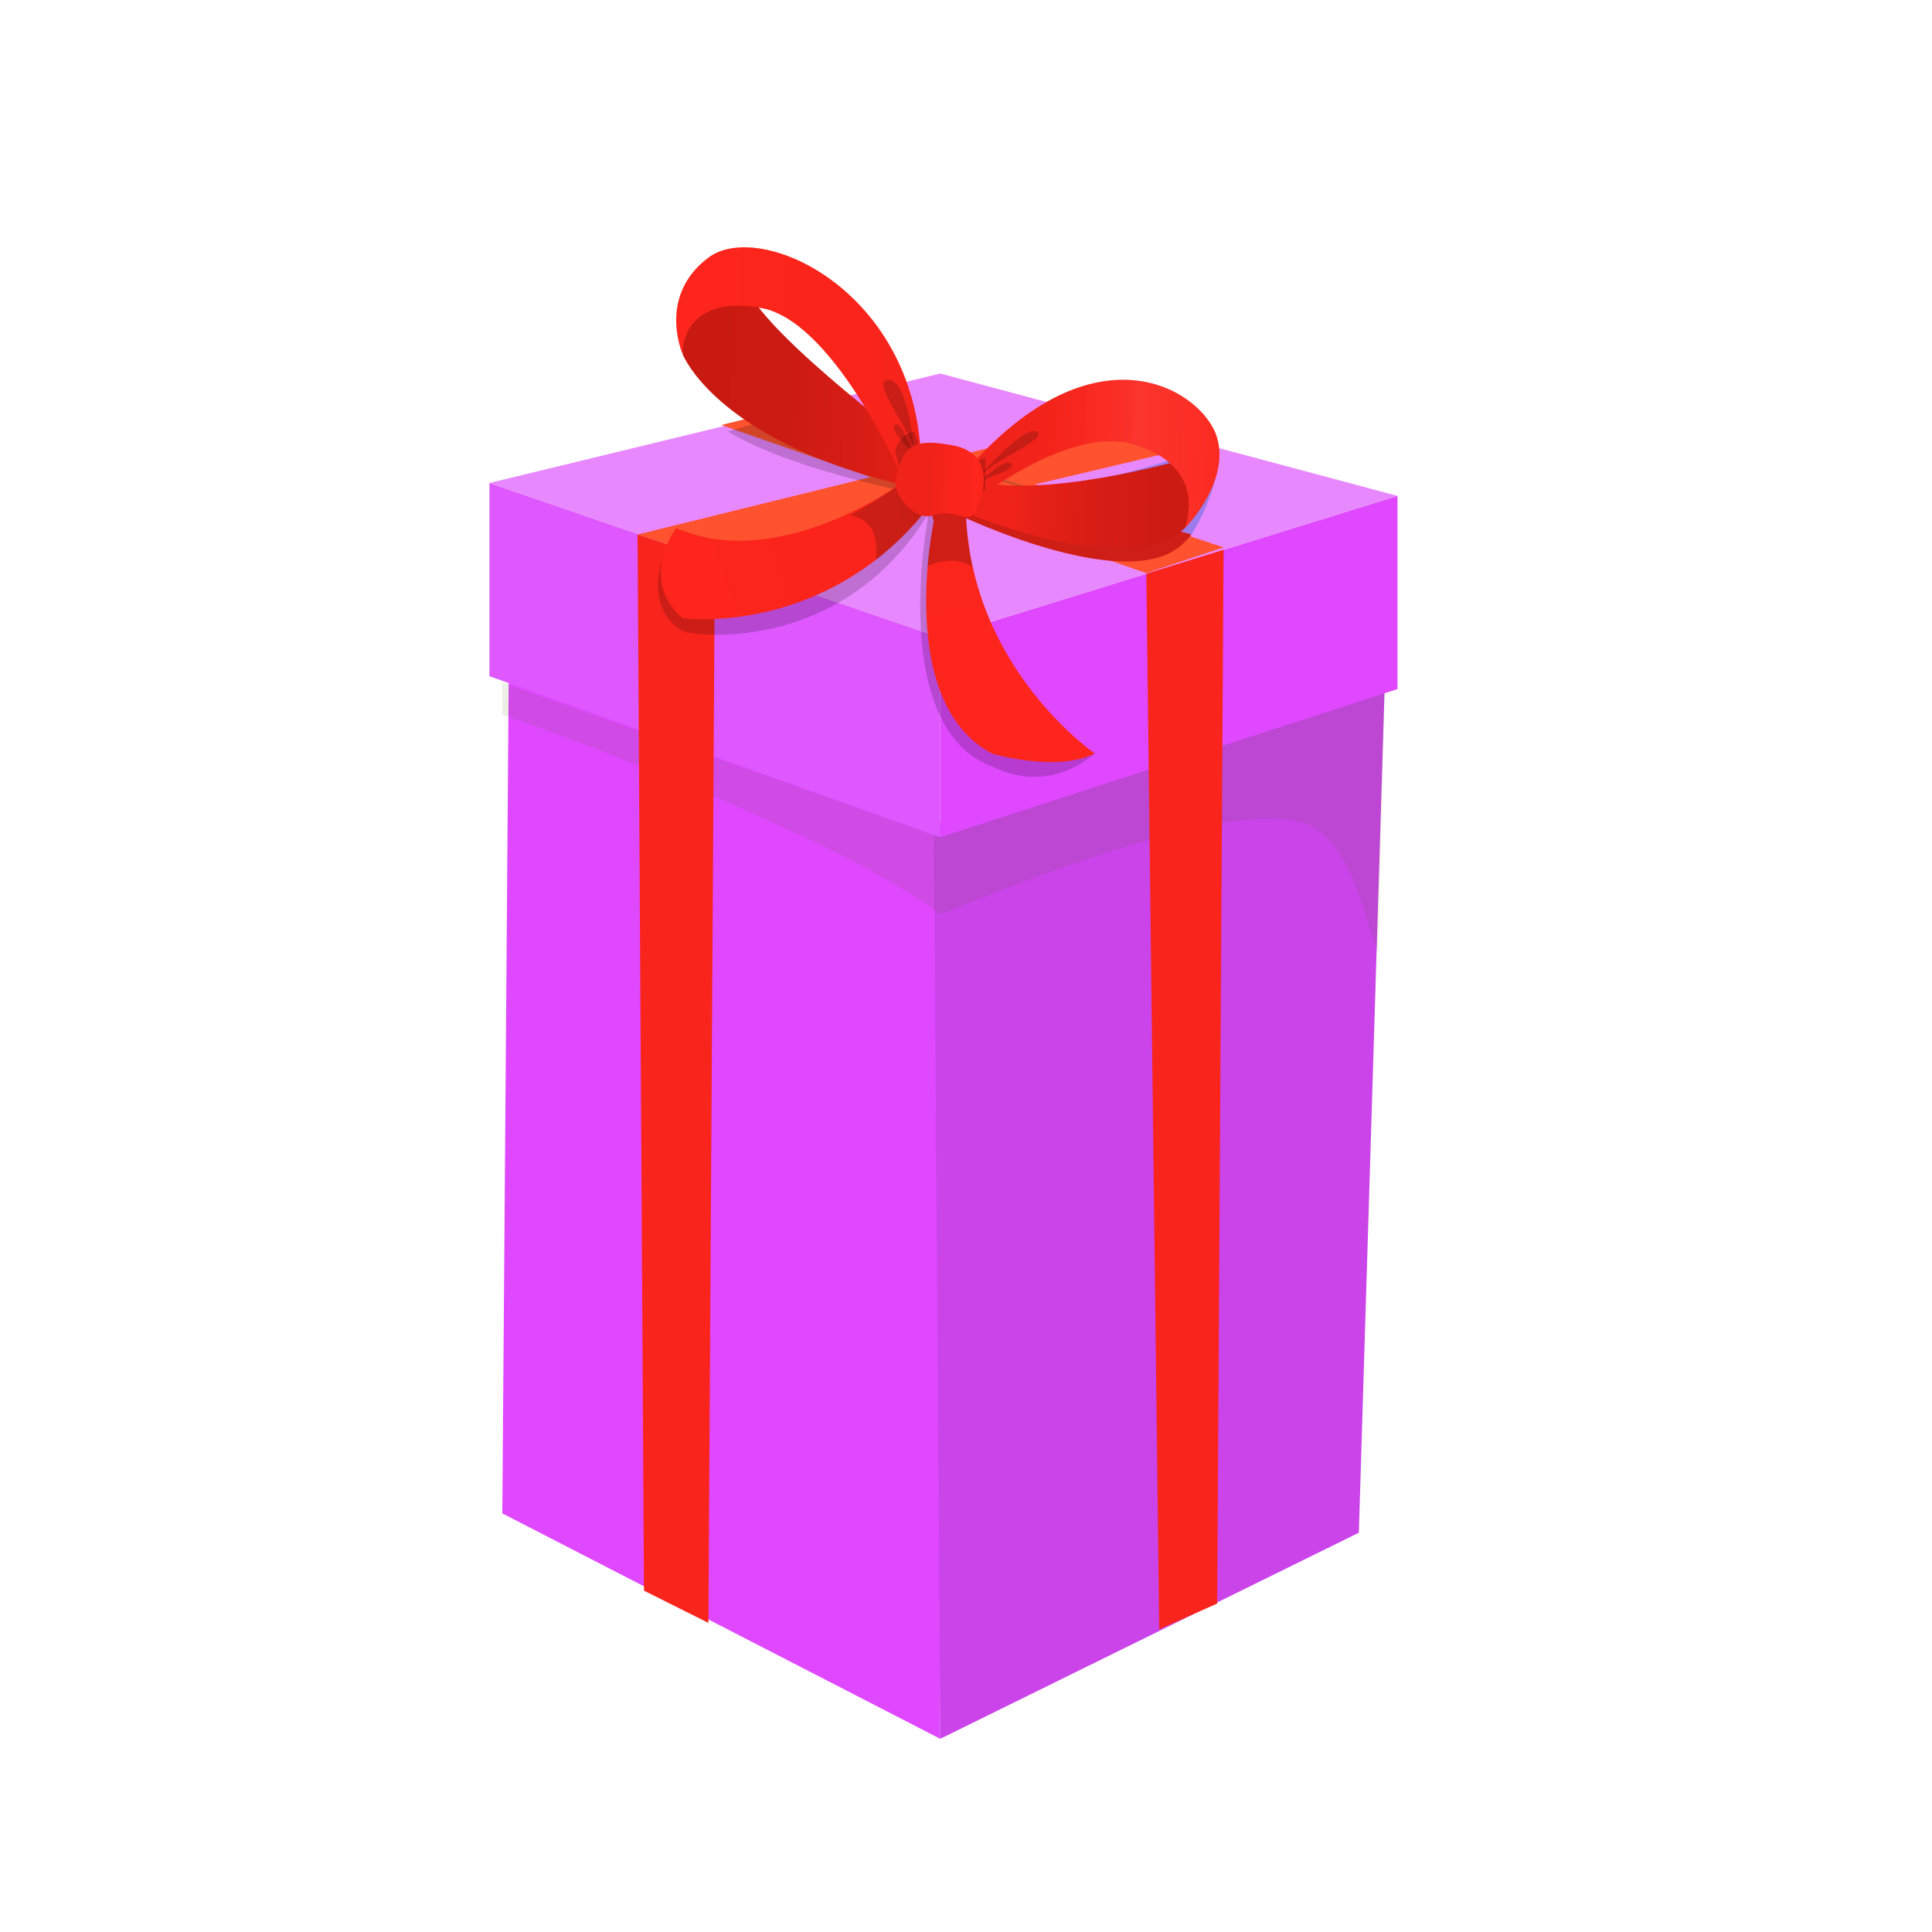
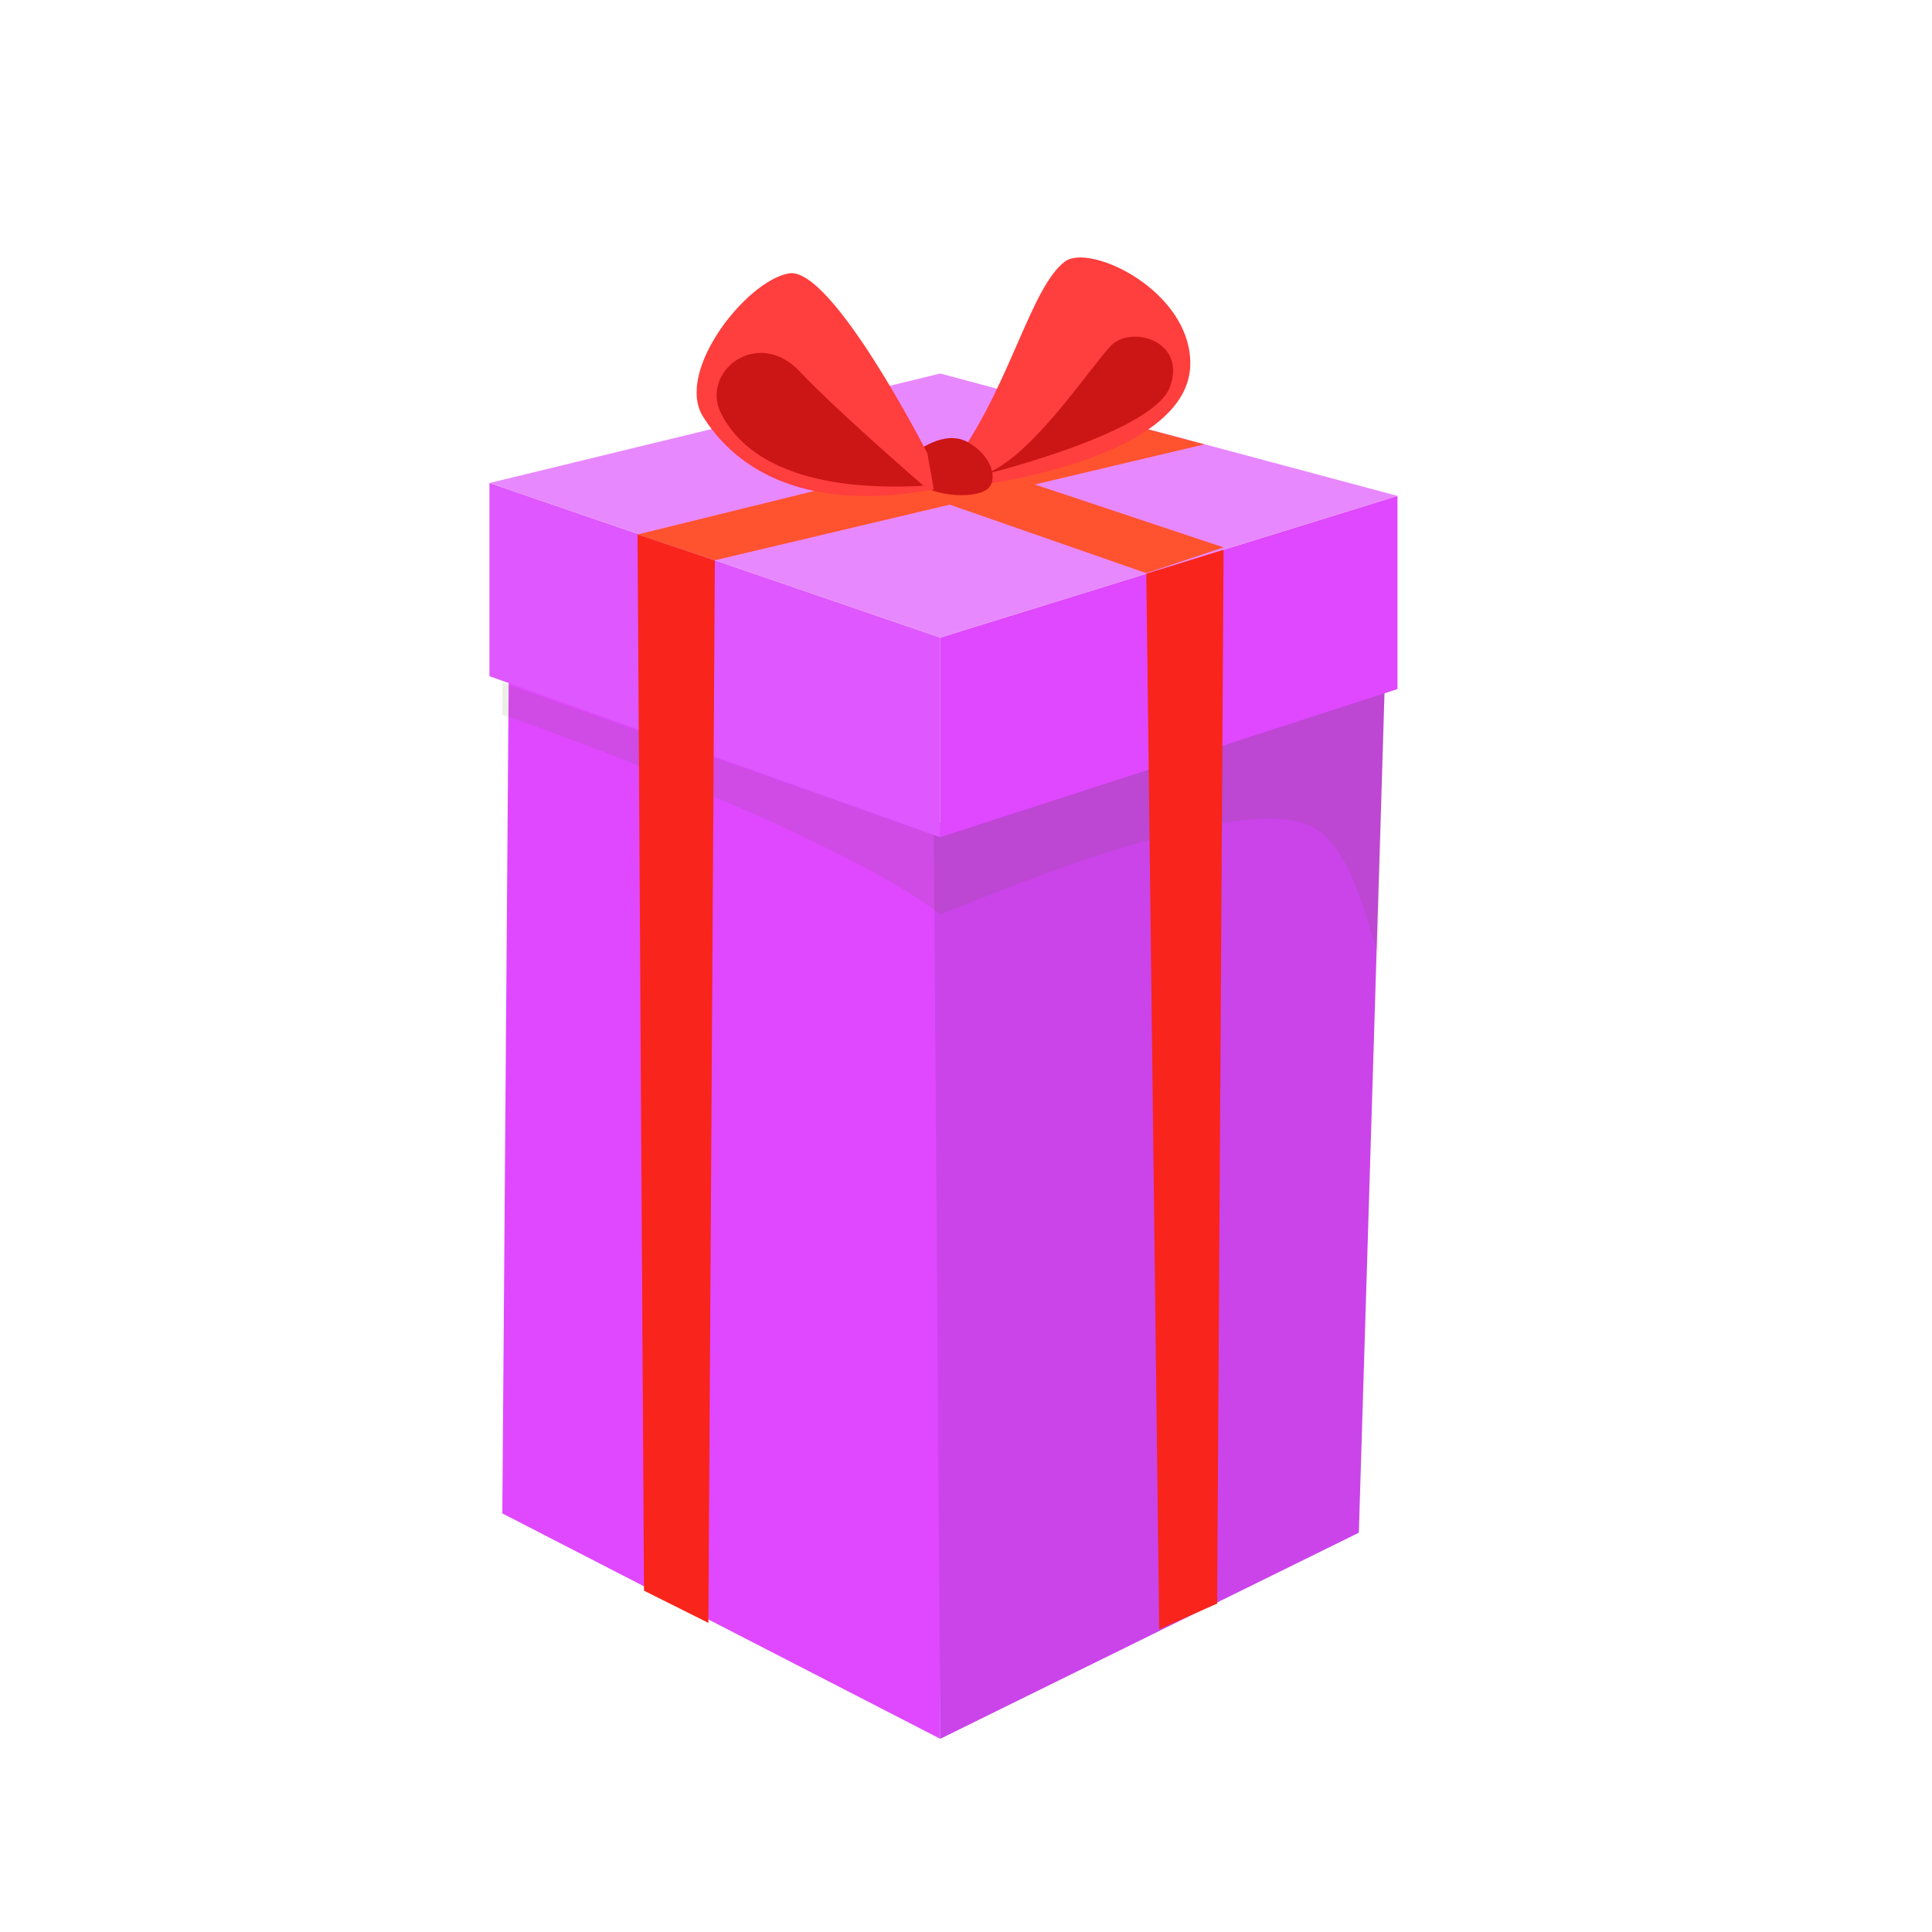
- <svg xmlns="http://www.w3.org/2000/svg" xmlns:xlink="http://www.w3.org/1999/xlink" viewBox="0 0 300 300">
-   <defs>
-     <linearGradient id="linear-gradient" x1="-79.8" x2="-42.5" y1="109.3" y2="109.3" gradientTransform="rotate(2 1490 5567)" gradientUnits="userSpaceOnUse">
-       <stop offset="0" stop-color="#c91a12" />
-       <stop offset=".3" stop-color="#cc1b13" />
-       <stop offset=".6" stop-color="#d71d15" />
-       <stop offset=".9" stop-color="#e82118" />
-       <stop offset="1" stop-color="#f0231a" />
-     </linearGradient>
-     <linearGradient id="linear-gradient-2" x1="-139.6" x2="-47.9" y1="81.8" y2="81.8" gradientTransform="translate(245)" gradientUnits="userSpaceOnUse">
-       <stop offset="0" stop-color="#f0231a" />
-       <stop offset=".4" stop-color="#fa241b" />
-       <stop offset="1" stop-color="#fd251c" />
-     </linearGradient>
-     <linearGradient id="linear-gradient-3" x1="-34.2" x2=".7" y1="125.2" y2="125.2" gradientTransform="rotate(2 1490 5567)" gradientUnits="userSpaceOnUse">
-       <stop offset="0" stop-color="#f0231a" />
-       <stop offset=".1" stop-color="#e82118" />
-       <stop offset=".4" stop-color="#d71d15" />
-       <stop offset=".7" stop-color="#cc1b13" />
-       <stop offset="1" stop-color="#c91a12" />
-     </linearGradient>
-     <linearGradient id="linear-gradient-4" x1="-80.8" x2="-42.5" y1="105.5" y2="105.5" gradientTransform="rotate(2 1490 5567)" gradientUnits="userSpaceOnUse">
-       <stop offset="0" stop-color="#fd251c" />
-       <stop offset=".6" stop-color="#fa241b" />
-       <stop offset="1" stop-color="#f0231a" />
-     </linearGradient>
-     <linearGradient xlink:href="#linear-gradient-2" id="linear-gradient-5" x1="-163.7" x2="-157.4" y1="18.9" y2="57.7" gradientTransform="rotate(-2 1419 -7315)" />
-     <linearGradient xlink:href="#linear-gradient-2" id="linear-gradient-6" x1="-34" x2="3.9" y1="117.9" y2="117.9" gradientTransform="rotate(2 1490 5567)" />
-     <linearGradient id="linear-gradient-7" x1="-34" x2="3.9" y1="117.9" y2="117.9" gradientTransform="rotate(2 1490 5567)" gradientUnits="userSpaceOnUse">
-       <stop offset="0" />
-       <stop offset=".1" stop-color="#030202" />
-       <stop offset=".2" stop-color="#0d0909" />
-       <stop offset=".3" stop-color="#1e1414" />
-       <stop offset=".3" stop-color="#352423" />
-       <stop offset=".4" stop-color="#533937" />
-       <stop offset=".5" stop-color="#78524f" />
-       <stop offset=".5" stop-color="#9d6b68" />
-       <stop offset="1" />
-     </linearGradient>
-     <linearGradient xlink:href="#linear-gradient-2" id="linear-gradient-8" x1="-42.2" x2="-81.7" y1="126.6" y2="142.4" gradientTransform="rotate(2 1490 5567)" />
-     <linearGradient id="linear-gradient-9" x1="-46" x2="-32.6" y1="123.2" y2="123.2" gradientTransform="rotate(2 1490 5567)" gradientUnits="userSpaceOnUse">
-       <stop offset="0" stop-color="#f0231a" />
-       <stop offset=".2" stop-color="#f9241b" />
-       <stop offset=".5" stop-color="#fd251c" />
-       <stop offset=".7" stop-color="#fa241b" />
-       <stop offset=".9" stop-color="#f0231a" />
-     </linearGradient>
-     <style>
-       .cls-3{fill:#df48ff}.cls-7{fill:#f9241b}.cls-9{fill:#ff532f}.cls-10,.cls-12{fill:#ceae14;mix-blend-mode:multiply}.cls-12{fill:#0000002e}</style>
-   </defs>
-   <g style="isolation:isolate">
-     <g id="Слой_2" data-name="Слой 2">
-       <g id="Слой_30" data-name="Слой 30">
-         <g id="box_3">
-           <path fill="none" d="M0 0h300v300H0z" />
-           <path d="m79 104-1 131 68 35V129l-67-25z" fill="#df48ff" />
-           <path fill="#ca44ea" d="m145 128 70-21-4 131-65 32-1-142z" />
-           <path fill="#485900" d="m215 107-1 41c-2-5-4-17-11-20-13-5-54 13-57 14-14-11-56-27-68-31v-5l68 24Z" opacity=".1" />
-           <path fill="#de57ff" d="m76 105 70 25V99L76 75v30z" />
-           <path d="m146 99 71-22v30l-71 23Z" fill="#df48ff" />
-           <path d="m99 83 1 164 10 5 1-165-12-4zM178 89l2 164 9-4 1-164-12 4z" fill="#f9241b" />
-           <path fill="#e888ff" d="m76 75 70-17 71 19-71 22-70-24z" />
-           <path d="m111 87 76-18-15-4-73 18 12 4z" class="cls-9" />
-           <path d="m178 89-66-23 12-3 66 22-12 4z" class="cls-9" />
-           <path d="M144 81s-6 32 10 38c4 2 10 3 16-2 0 0-20-12-21-35 0 0-5-8-5-1Z" fill="#0000002e" />
-           <path d="M106 98c3 1 25 3 38-18l-4-3s-19 12-35 5c0 0-7 11 1 16Z" fill="#0000002e" />
-           <path fill="#bdeaf0" d="m146 72 14 4h1l-14-4Z" style="mix-blend-mode:multiply" />
-           <path d="M139 76c-13-3-21-6-26-9l17-5 13 10c-3 6-4 4-4 4Z" fill="#0000002e" />
-           <path fill="url(#linear-gradient)" d="M106 55s5 13 33 20c0 0 1 1 4-5 0 0-23-17-27-25 0 0-11 1-10 10Z" />
-           <path fill="#ade5ec" d="M189 69c1 4-2 11-4 14l-24-7c12-1 28-7 28-7Z" style="mix-blend-mode:multiply" />
-           <path fill="url(#linear-gradient-2)" d="M183 85c-9 7-34-5-34-5 0-4 3-3 3-3a35 35 0 0 0 9-1l24 7a10 10 0 0 1-2 2Z" />
-           <path d="M183 85c-9 7-34-5-34-5 0-4 3-3 3-3a35 35 0 0 0 9-1l24 7a10 10 0 0 1-2 2Z" fill="#0000002e" />
-           <path fill="url(#linear-gradient-3)" d="M151 80s24 10 33 2c0 0 4-7 1-11 0 0-20 6-32 4 0 0-3 0-2 5Z" />
-           <path fill="url(#linear-gradient-4)" d="M140 74s-10-23-21-26c-9-2-13 2-13 7 0 0-4-9 4-15s32 5 33 31Z" />
-           <path fill="url(#linear-gradient-5)" d="M145 81s-6 28 9 36c0 0 10 3 16 0 0 0-19-13-20-37 0 0-7-6-5 1Z" />
-           <path fill="url(#linear-gradient-6)" d="M151 78s15-12 25-9 9 10 8 13c0 0 7-7 5-14s-18-18-38 4Z" />
-           <path d="M151 72v6l2-2v-5l-2 1Z" fill="#0000002e" />
-           <path fill="url(#linear-gradient-7)" d="M151 78s15-12 25-9 9 10 8 13c0 0 7-7 5-14s-18-18-38 4Z" opacity=".2" style="mix-blend-mode:screen" />
-           <path d="M151 88a45 45 0 0 1-1-8s-7-6-5 1a63 63 0 0 0-1 7 7 7 0 0 1 7 0Z" fill="#0000002e" />
-           <path fill="url(#linear-gradient-8)" d="M106 96s22 3 38-17l-4-4s-19 14-35 7c0 0-6 8 1 14Z" />
-           <path d="M152 74s7-8 9-7-6 4-9 7ZM152 75s4-4 5-3-4 2-5 3ZM142 70s-1-11-4-11 3 7 4 11Z" fill="#0000002e" />
-           <path d="M142 71s-2-6-3-5 2 3 3 5ZM144 79l-4-4a60 60 0 0 1-8 5c5 1 4 6 4 7a50 50 0 0 0 8-8Z" fill="#0000002e" />
-           <path d="m140 74 3-4-1-3a4 4 0 0 0-3 3l1 4Z" fill="#0000002e" />
-           <path fill="url(#linear-gradient-9)" d="M139 75c0 2 3 6 6 5s5 1 6 0 5-10-4-11c-6-1-7 1-8 6Z" />
-         </g>
-       </g>
-     </g>
-   </g>
+ <svg xmlns="http://www.w3.org/2000/svg" viewBox="0 0 300 300">
+   <path d="M0,0H300V300H0Z" fill="none" />
+   <path d="M79,104,78,235l68,35V129Z" fill="#df48ff" />
+   <path d="M145,128l70-21-4,131-65,32Z" fill="#ca44ea" />
+   <path d="M215,107l-1,41c-2-5-4-17-11-20-13-5-54,13-57,14-14-11-56-27-68-31v-5l68,24Z" fill="#485900" opacity="0.1" style="isolation: isolate" />
+   <path d="M76,105l70,25V99L76,75Z" fill="#de57ff" />
+   <path d="M146,99l71-22v30l-71,23Z" fill="#df48ff" />
+   <path d="M99,83l1,164,10,5,1-165Zm79,6,2,164,9-4,1-164Z" fill="#f9241b" />
+   <path d="M76,75l70-17,71,19L146,99Z" fill="#e888ff" />
+   <path d="M111,87l76-18-15-4L99,83Z" fill="#ff532f" />
+   <path d="M178,89,112,66l12-3,66,22Z" fill="#ff532f" />
+   <path d="M149.16,70.36l2.21,5.07s33.45-4,33.46-19c0-11.33-15.64-18.75-19.5-15.8C160.16,44.6,157,59.07,149.16,70.36Z" fill="#ff3e3e" />
+   <path d="M152.66,73.72s26.35-6.42,29-13.62-6-9.66-9.16-6.41S160,71.35,152.66,73.72Z" fill="#cc1515" />
+   <path d="M142,70.36s4.57-3.81,8.3-1.69,4.58,5.65,3.24,7.07c-1.74,1.85-8.15,1.26-10.15-.31C142.36,74.62,142,70.36,142,70.36Z" fill="#cc1515" />
+   <path d="M145,76l-1-5.62s-14.84-29.1-21.5-27.93-17.7,15.25-13.34,22.23S123.38,79.92,145,76Z" fill="#ff3e3e" />
+   <path d="M143.39,75.43S129.93,63.79,124.2,57.71c-6.54-7-15.55,0-12.2,6.55C114.31,68.79,121.12,76.63,143.39,75.43Z" fill="#cc1515" />
+   <rect width="300" height="300" fill="none" />
</svg>
